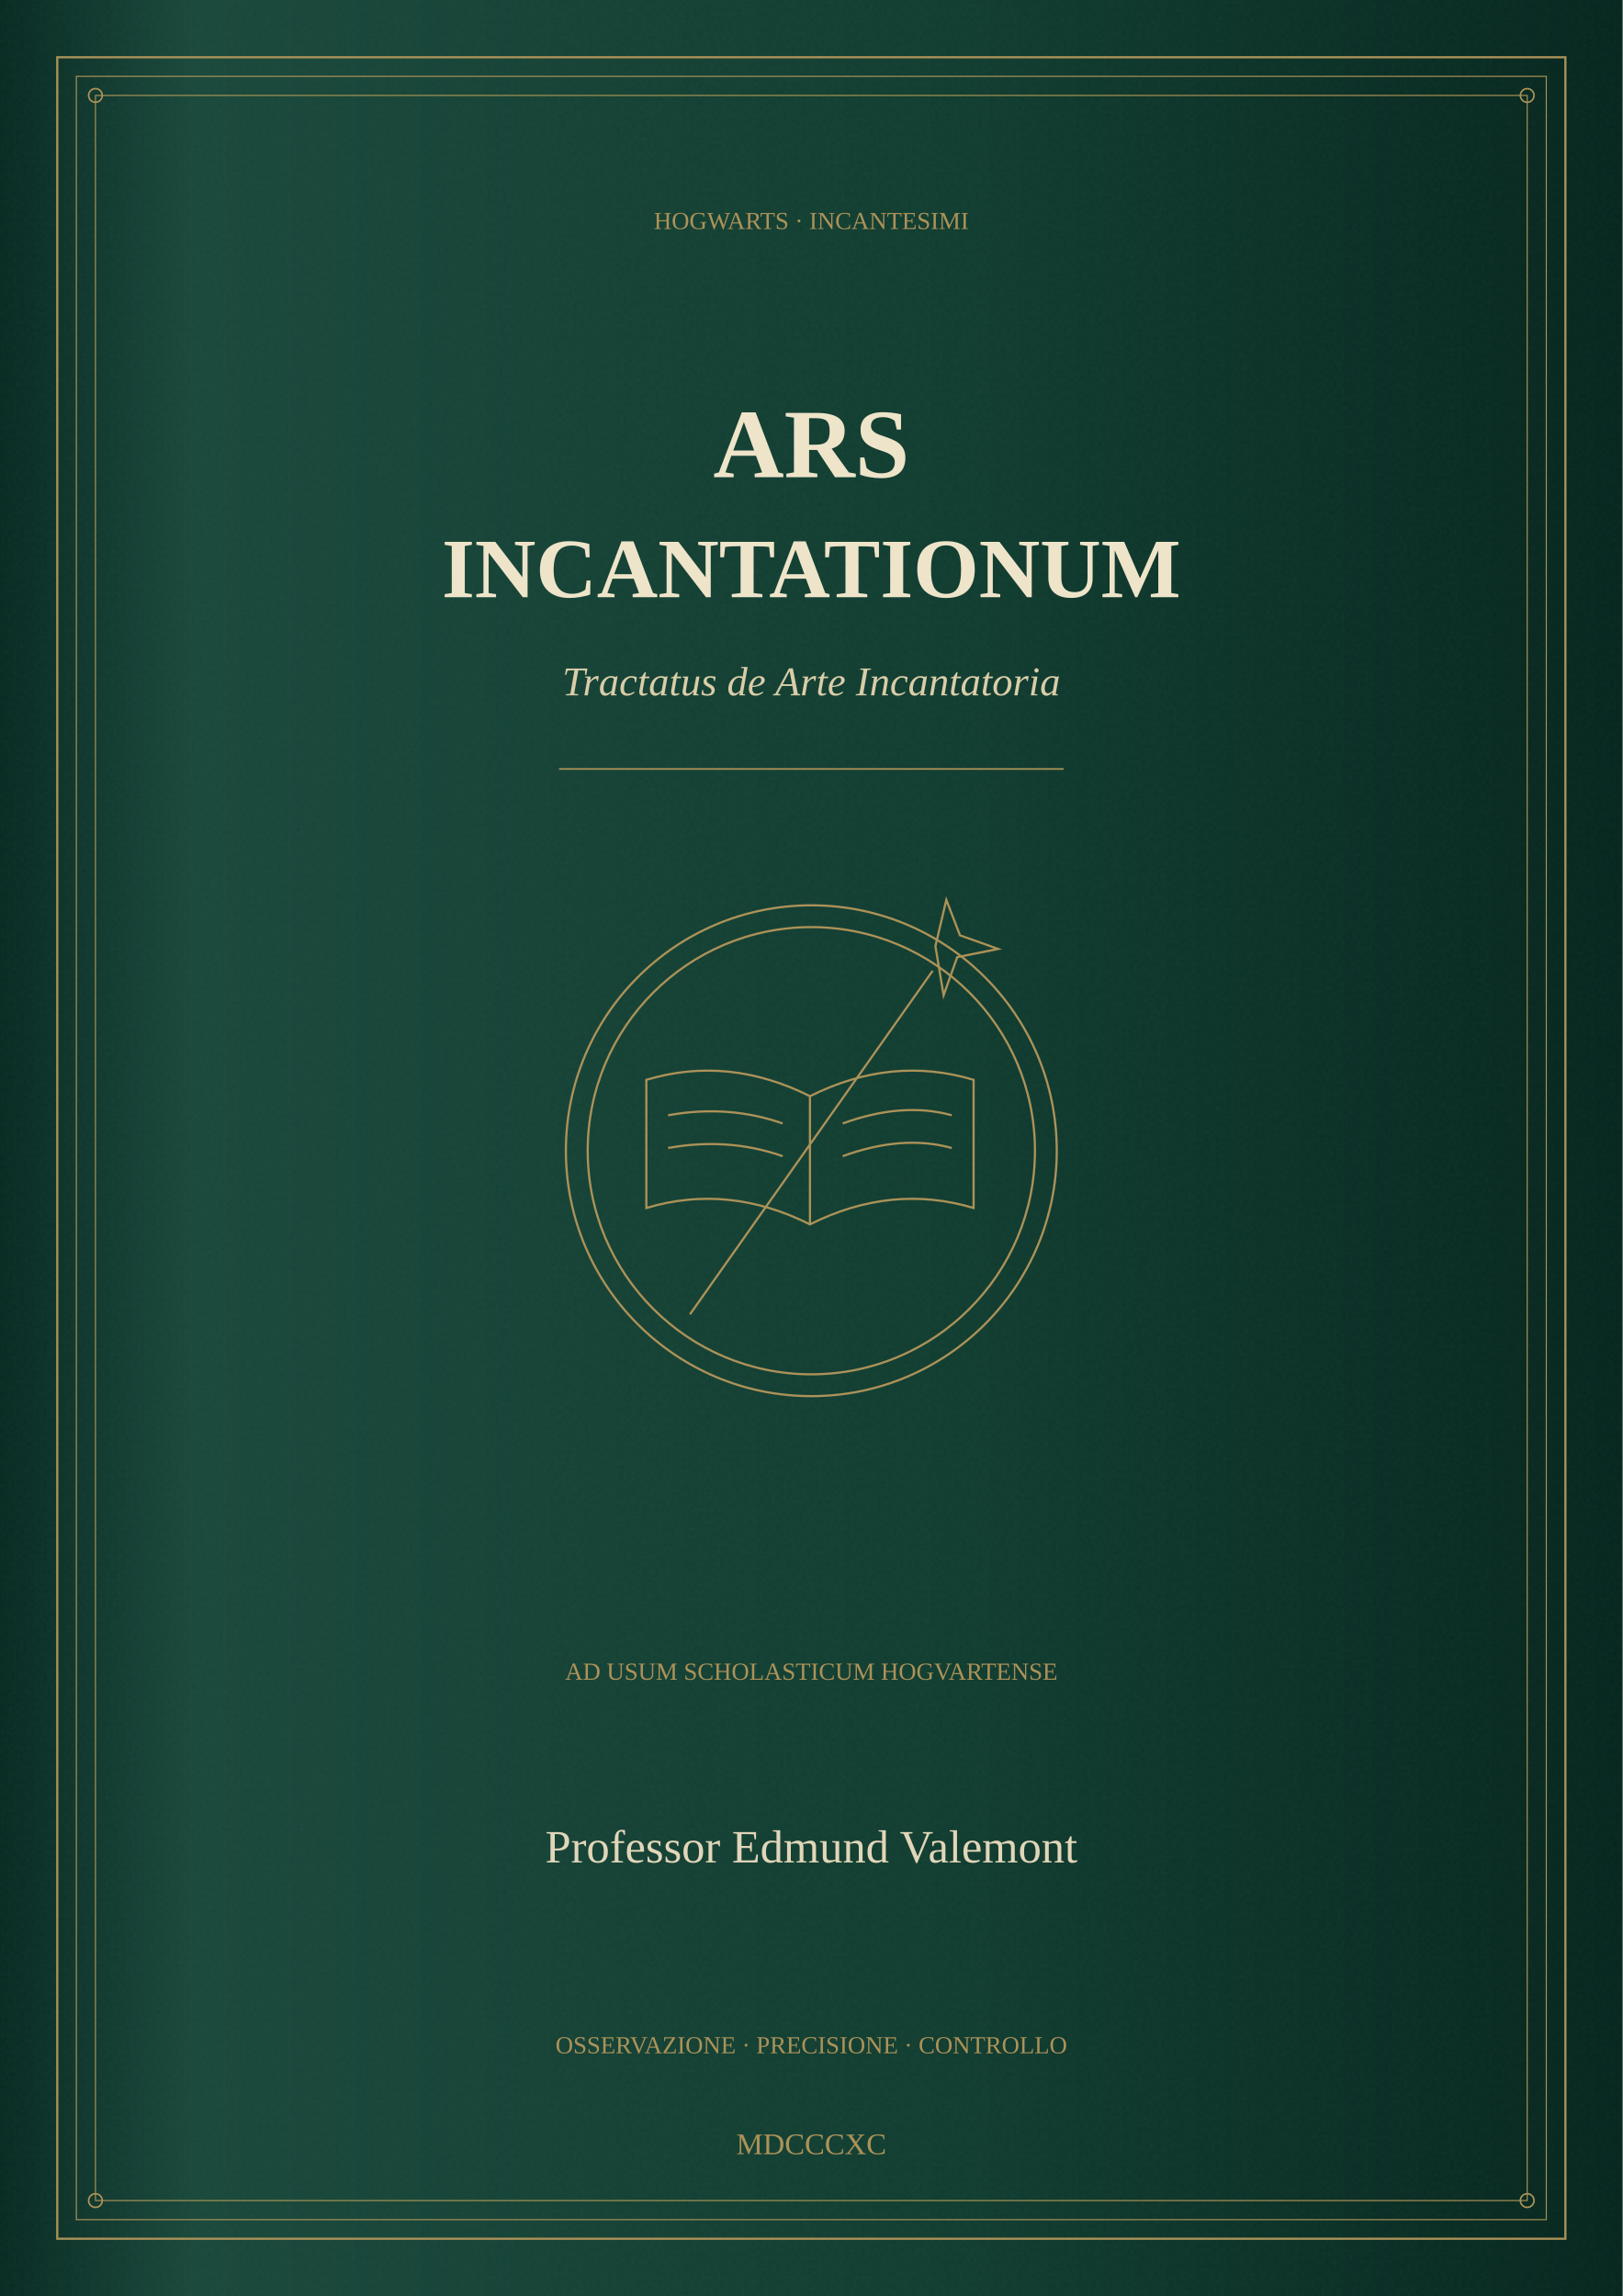
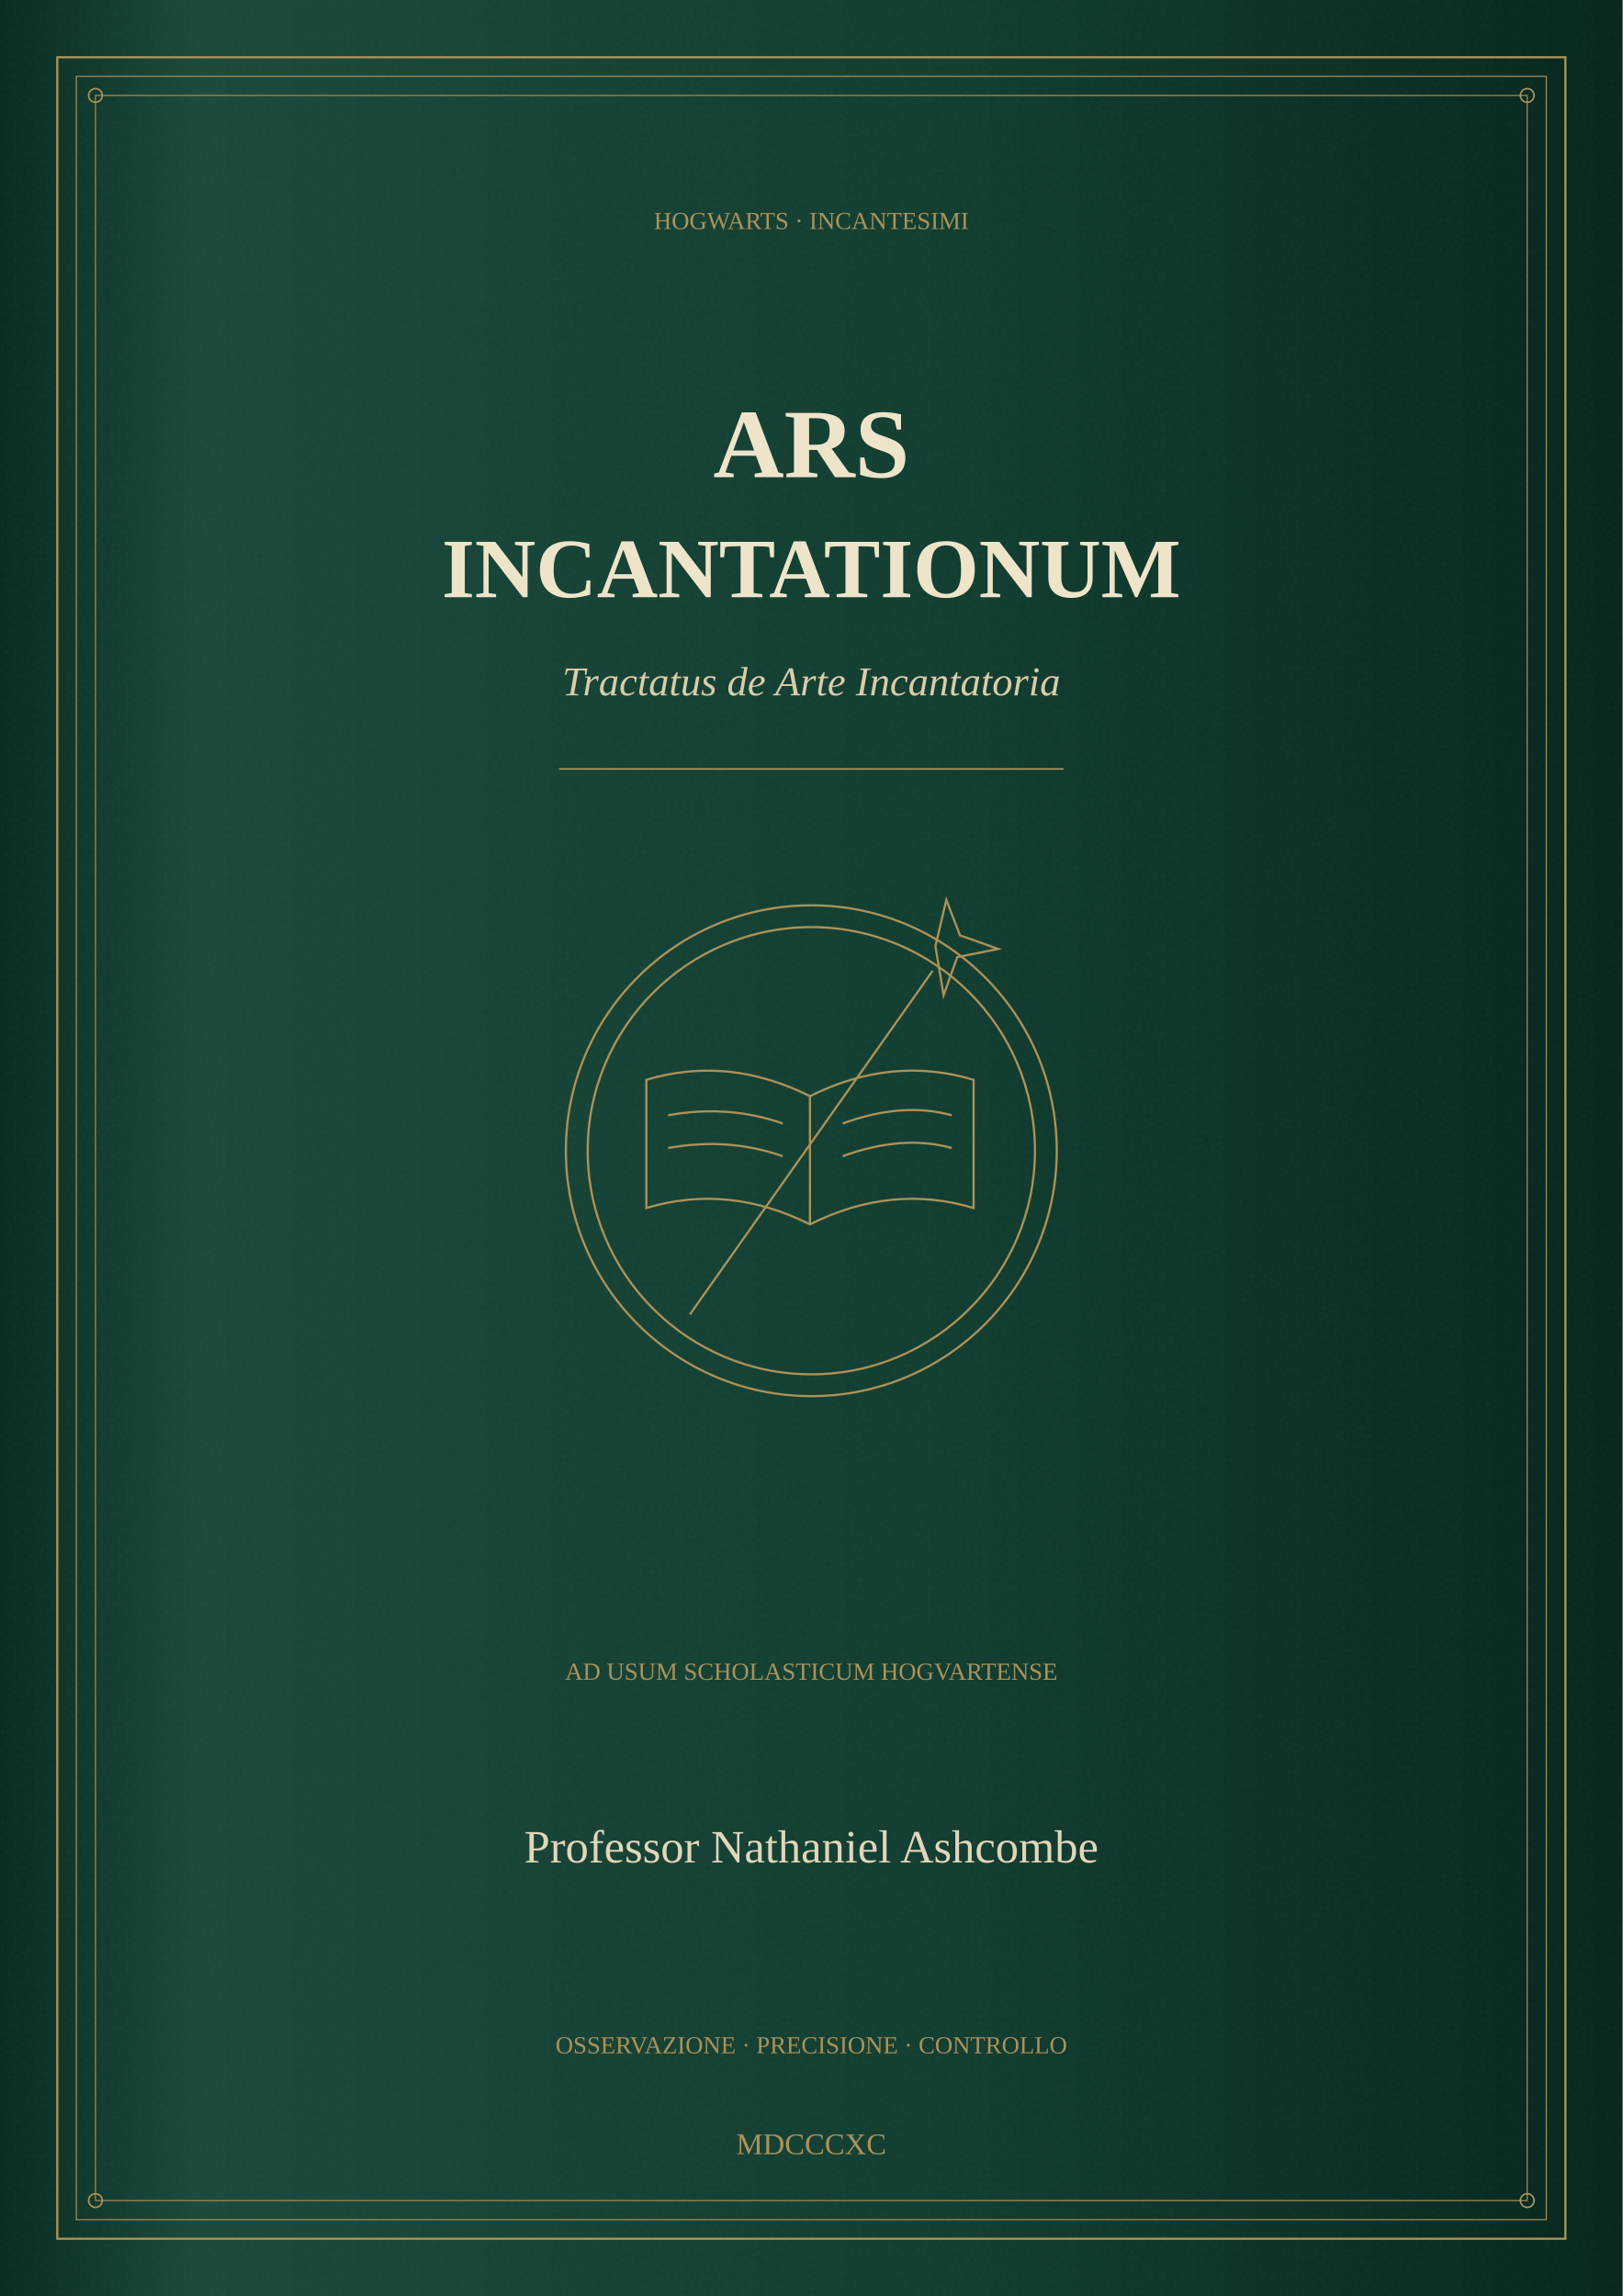
<svg xmlns="http://www.w3.org/2000/svg" width="595" height="842" viewBox="0 0 595 842">
  <defs>
    <filter id="grain">
      <feTurbulence type="fractalNoise" baseFrequency=".7" numOctaves="3" stitchTiles="stitch" />
      <feColorMatrix type="saturate" values="0" />
    </filter>
    <pattern id="paper" width="595" height="842" patternUnits="userSpaceOnUse">
      <rect width="595" height="842" filter="url(#grain)" opacity=".17" />
    </pattern>
    <linearGradient id="leather">
      <stop stop-color="#072a22" />
      <stop offset=".12" stop-color="#19483b" />
      <stop offset=".6" stop-color="#103c30" />
      <stop offset="1" stop-color="#05261e" />
    </linearGradient>
  </defs>
  <rect width="595" height="842" fill="url(#leather)" />
  <rect width="595" height="842" fill="url(#paper)" opacity=".22" />
  <rect x="21" y="21" width="553" height="800" fill="none" stroke="#aa9256" stroke-width="0.8" />
  <rect x="28" y="28" width="539" height="786" fill="none" stroke="#aa9256" stroke-width="0.4" />
  <rect x="35" y="35" width="525" height="772" fill="none" stroke="#aa9256" stroke-width="0.4" />
  <circle cx="35" cy="35" r="2.5" fill="none" stroke="#ac9258" stroke-width=".6" />
  <circle cx="35" cy="807" r="2.5" fill="none" stroke="#ac9258" stroke-width=".6" />
  <circle cx="560" cy="35" r="2.5" fill="none" stroke="#ac9258" stroke-width=".6" />
  <circle cx="560" cy="807" r="2.5" fill="none" stroke="#ac9258" stroke-width=".6" />
  <text x="297.5" y="84" font-family="Georgia, Times New Roman, serif" font-size="9" fill="#ac9258" text-anchor="middle">HOGWARTS · INCANTESIMI</text>
  <text x="297.5" y="175" font-family="Georgia, Times New Roman, serif" font-size="36" fill="#eee4c9" font-weight="bold" text-anchor="middle">ARS</text>
  <text x="297.5" y="219" font-family="Georgia, Times New Roman, serif" font-size="31" fill="#eee4c9" font-weight="bold" text-anchor="middle">INCANTATIONUM</text>
  <text x="297.5" y="255" font-family="Georgia, Times New Roman, serif" font-size="15" fill="#d9cda8" text-anchor="middle" font-style="italic">Tractatus de Arte Incantatoria</text>
  <path d="M205 282H390" stroke="#ac9258" stroke-width=".6" />
  <g fill="none" stroke="#ac9258" stroke-width=".8">
    <circle cx="297.5" cy="422" r="90" />
    <circle cx="297.5" cy="422" r="82" />
    <path d="M237 443v-47q30-9 60 6 30-15 60-6v47q-30-9-60 6-30-15-60-6zM297 402v47M245 409q22-4 42 3M245 421q22-4 42 3M309 412q22-8 40-3M309 424q22-8 40-3M253 482l89-126" />
    <path d="m343 347 4-17 5 13 14 5-15 3-5 14z" />
  </g>
  <text x="297.5" y="616" font-family="Georgia, Times New Roman, serif" font-size="9" fill="#ac9258" text-anchor="middle">AD USUM SCHOLASTICUM HOGVARTENSE</text>
-   <text x="297.5" y="683" font-family="Georgia, Times New Roman, serif" font-size="17" fill="#e1d6b9" text-anchor="middle">Professor Edmund Valemont</text>
+   <text x="297.5" y="683" font-family="Georgia, Times New Roman, serif" font-size="17" fill="#e1d6b9" text-anchor="middle">Professor Nathaniel Ashcombe</text>
  <text x="297.5" y="753" font-family="Georgia, Times New Roman, serif" font-size="9" fill="#ac9258" text-anchor="middle">OSSERVAZIONE · PRECISIONE · CONTROLLO</text>
  <text x="297.5" y="790" font-family="Georgia, Times New Roman, serif" font-size="11" fill="#ac9258" text-anchor="middle">MDCCCXC</text>
</svg>
